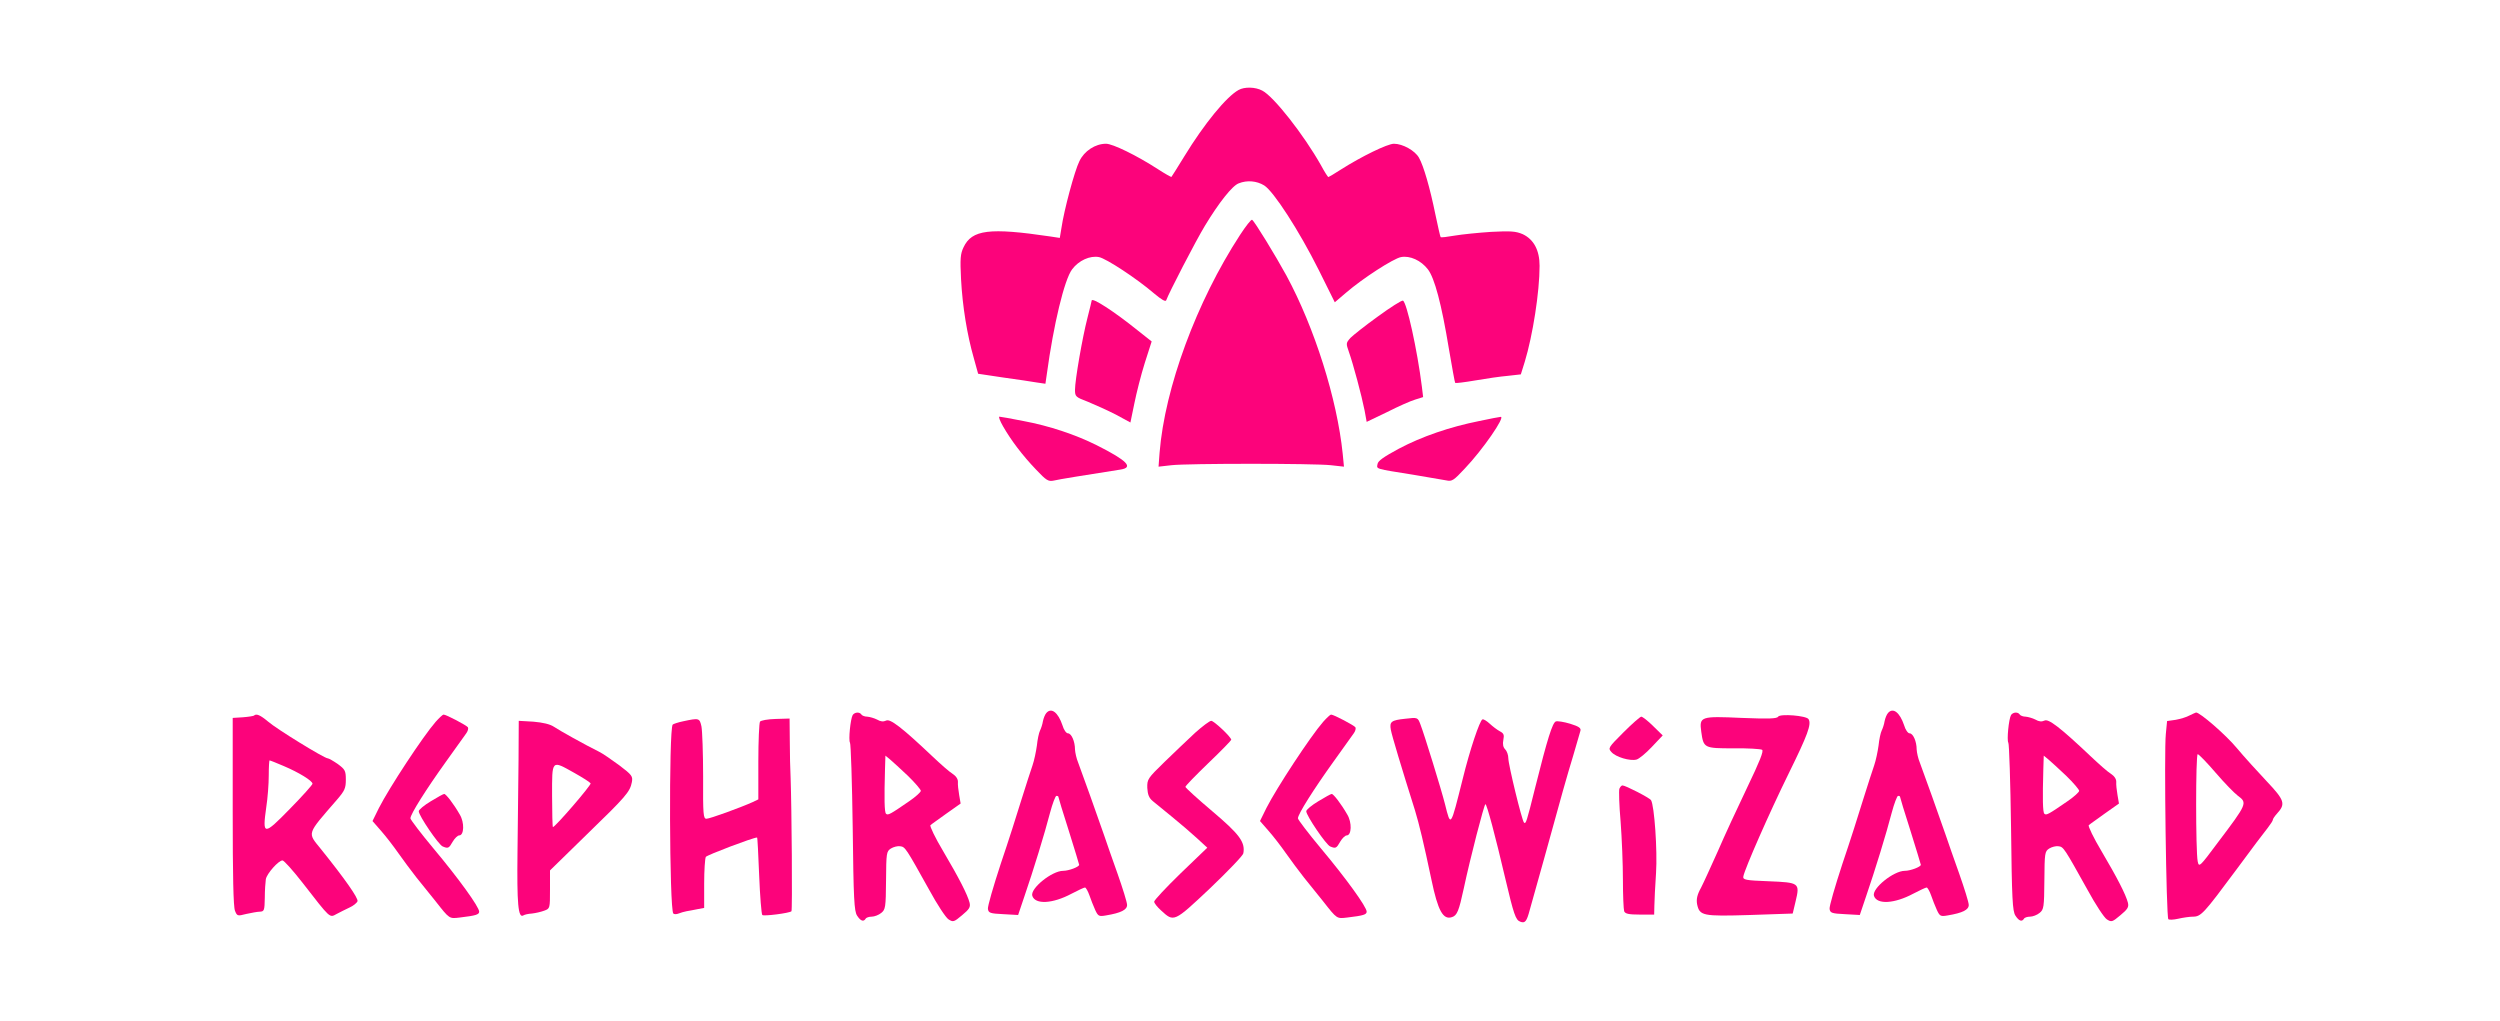
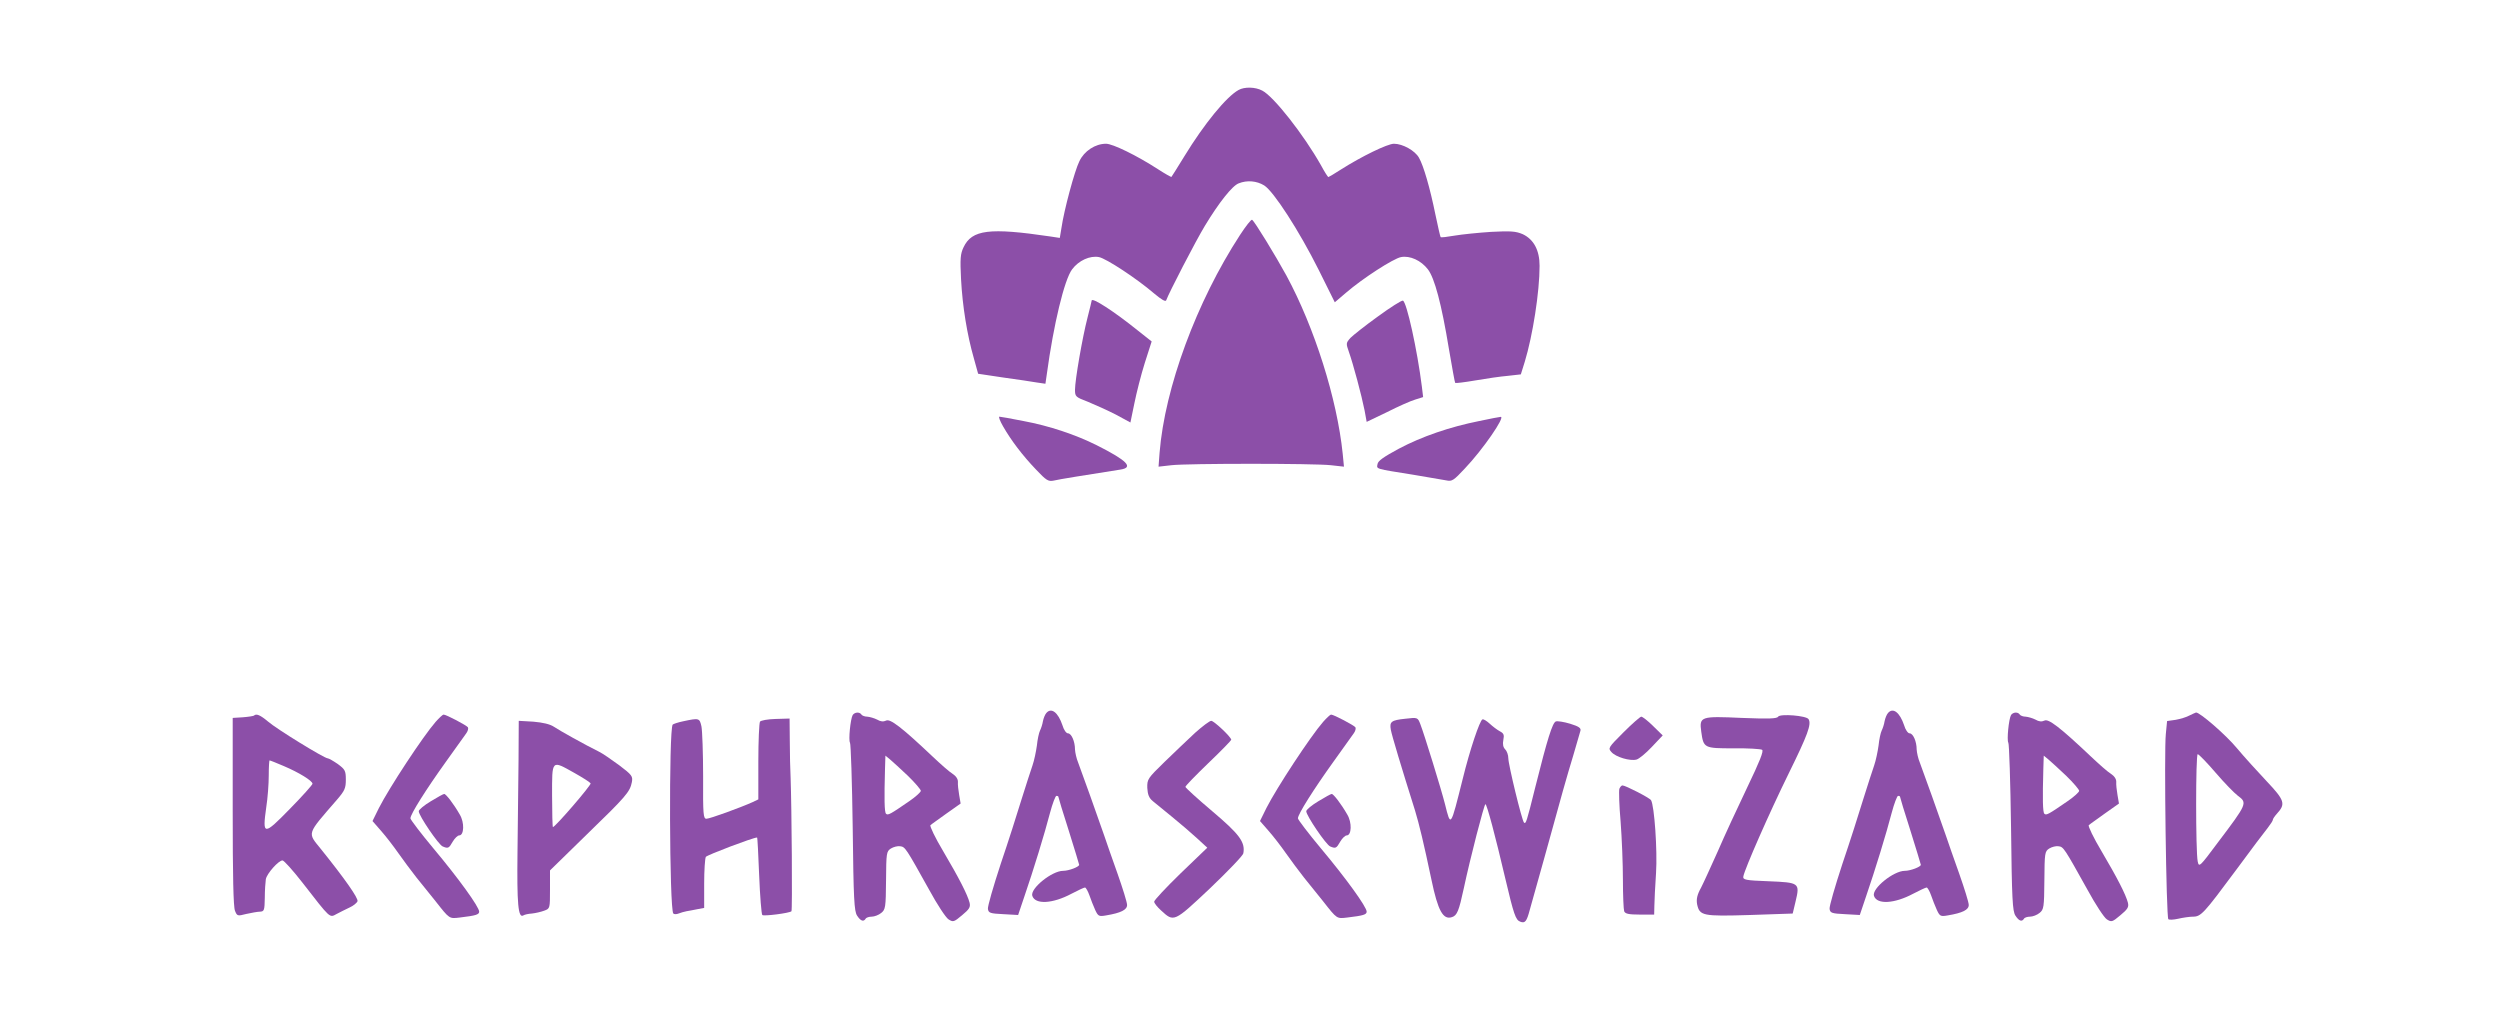
<svg xmlns="http://www.w3.org/2000/svg" version="1.0" width="1200pt" height="490pt" viewBox="0 0 1200 490" preserveAspectRatio="xMidYMid meet">
-   <g transform="translate(0,490) scale(0.1,-0.1)" fill="#fc037b" stroke="none">
+   <g transform="translate(0,490) scale(0.1,-0.1)" fill="#8C4FA8" stroke="none">
    <path d="M5945 4468 c-58 -32 -164 -161 -260 -318 -32 -52 -60 -97 -62 -99 -1 -2 -31 15 -65 37 -102 66 -217 122 -249 122 -52 0 -105 -35 -128 -84 -23 -46 -74 -236 -86 -320 l-8 -48 -46 7 c-291 43 -376 33 -416 -52 -15 -31 -17 -54 -12 -153 7 -131 29 -266 61 -378 l21 -76 120 -18 c66 -9 139 -20 162 -24 l41 -6 7 48 c32 236 84 452 121 501 32 43 86 67 129 59 35 -7 180 -102 264 -174 37 -31 56 -42 59 -33 11 32 141 284 186 358 66 109 131 192 162 203 40 16 86 12 122 -10 45 -28 167 -216 262 -406 l77 -155 54 46 c80 69 227 164 264 171 43 8 96 -16 129 -59 32 -42 65 -164 101 -383 15 -87 28 -161 30 -162 2 -2 45 3 97 12 51 9 121 19 156 22 l62 7 19 61 c38 125 71 334 71 460 0 75 -28 127 -81 152 -33 14 -57 16 -152 11 -61 -4 -140 -12 -175 -18 -35 -6 -65 -10 -67 -7 -2 2 -13 51 -25 108 -26 128 -57 235 -79 273 -19 34 -78 67 -120 67 -31 0 -156 -61 -255 -124 -31 -20 -58 -36 -60 -36 -2 0 -19 26 -36 58 -82 145 -226 329 -281 357 -33 18 -86 19 -114 3z" />
    <path d="M5952 3772 c-209 -321 -361 -734 -386 -1045 l-5 -67 62 7 c79 9 682 9 765 0 l63 -7 -6 62 c-27 263 -135 605 -270 855 -52 95 -153 261 -165 268 -4 3 -30 -30 -58 -73z" />
    <path d="M5240 3457 c0 -2 -9 -39 -20 -82 -25 -97 -60 -300 -60 -346 0 -33 3 -35 63 -58 34 -14 94 -41 133 -61 l70 -38 19 92 c10 50 32 137 50 194 l33 103 -67 53 c-113 91 -221 161 -221 143z" />
    <path d="M6614 3381 c-60 -43 -119 -90 -132 -103 -21 -24 -22 -26 -7 -68 20 -56 61 -209 75 -280 l10 -55 98 47 c53 27 114 54 135 60 l38 12 -6 50 c-22 176 -73 407 -91 413 -6 2 -60 -32 -120 -76z" />
    <path d="M4815 2853 c39 -68 93 -139 158 -207 49 -52 59 -58 84 -53 23 6 156 27 321 53 65 10 33 43 -114 117 -102 51 -228 93 -351 116 -59 12 -112 21 -116 21 -5 0 3 -21 18 -47z" />
    <path d="M7100 2879 c-140 -28 -275 -74 -386 -133 -72 -39 -100 -58 -102 -74 -4 -24 -15 -21 173 -51 72 -12 143 -24 158 -27 26 -6 35 0 88 57 86 90 197 251 172 248 -5 0 -51 -9 -103 -20z" />
    <path d="M5022 1477 c-6 -7 -13 -24 -16 -39 -2 -14 -9 -35 -14 -45 -5 -10 -12 -42 -15 -72 -4 -29 -13 -72 -21 -95 -8 -22 -31 -95 -52 -161 -20 -66 -65 -207 -101 -313 -35 -107 -63 -203 -61 -215 3 -19 10 -22 74 -25 l71 -4 30 89 c43 125 98 304 123 401 12 45 26 82 31 82 5 0 9 -2 9 -4 0 -3 22 -76 50 -163 27 -87 50 -161 50 -164 0 -10 -50 -29 -77 -29 -54 0 -159 -85 -148 -120 14 -43 98 -38 188 10 31 16 60 30 65 30 4 0 14 -17 21 -37 7 -21 20 -53 28 -71 14 -30 18 -32 52 -26 72 12 101 27 101 50 0 13 -21 80 -46 151 -25 70 -54 153 -64 183 -26 76 -109 308 -125 350 -8 19 -14 47 -15 62 0 39 -17 78 -34 78 -8 0 -20 17 -26 38 -21 63 -54 88 -78 59z" />
    <path d="M9062 1477 c-6 -7 -13 -24 -16 -39 -2 -14 -9 -35 -14 -45 -5 -10 -12 -42 -15 -72 -4 -29 -13 -72 -21 -95 -8 -22 -31 -95 -52 -161 -20 -66 -65 -207 -101 -313 -35 -107 -63 -203 -61 -215 3 -19 10 -22 74 -25 l71 -4 30 89 c43 125 98 304 123 401 12 45 26 82 31 82 5 0 9 -2 9 -4 0 -3 22 -76 50 -163 27 -87 50 -161 50 -164 0 -10 -50 -29 -77 -29 -54 0 -159 -85 -148 -120 14 -43 98 -38 188 10 31 16 60 30 65 30 4 0 14 -17 21 -37 7 -21 20 -53 28 -71 14 -30 18 -32 52 -26 72 12 101 27 101 50 0 13 -21 80 -46 151 -25 70 -54 153 -64 183 -26 76 -109 308 -125 350 -8 19 -14 47 -15 62 0 39 -17 78 -34 78 -8 0 -20 17 -26 38 -21 63 -54 88 -78 59z" />
    <path d="M4093 1468 c-11 -19 -21 -122 -13 -133 4 -5 10 -189 13 -407 4 -346 7 -401 21 -423 17 -26 31 -31 41 -15 3 6 17 10 29 10 13 0 34 8 46 18 20 16 22 26 23 156 1 132 2 139 23 153 13 8 33 13 45 11 24 -3 27 -8 139 -209 38 -70 80 -134 93 -142 22 -14 26 -13 65 20 35 29 41 39 36 60 -10 39 -51 119 -126 246 -39 65 -66 122 -62 126 5 5 40 29 77 56 l68 48 -7 41 c-4 22 -7 51 -6 62 1 14 -9 29 -26 40 -15 9 -58 47 -97 84 -147 139 -203 182 -222 171 -13 -6 -26 -5 -43 5 -14 7 -35 13 -47 14 -12 0 -25 5 -28 10 -9 14 -32 12 -42 -2z m265 -292 c34 -33 62 -66 62 -72 0 -6 -25 -29 -56 -50 -90 -62 -102 -69 -111 -60 -8 7 -9 72 -5 215 l2 64 23 -19 c12 -10 50 -45 85 -78z" />
    <path d="M9653 1468 c-11 -19 -21 -122 -13 -133 4 -5 10 -189 13 -407 4 -346 7 -401 21 -423 17 -26 31 -31 41 -15 3 6 17 10 29 10 13 0 34 8 46 18 20 16 22 26 23 156 1 132 2 139 23 153 13 8 33 13 45 11 24 -3 27 -8 139 -209 38 -70 80 -134 93 -142 22 -14 26 -13 65 20 35 29 41 39 36 60 -10 39 -51 119 -126 246 -39 65 -66 122 -62 126 5 5 40 29 77 56 l68 48 -7 41 c-4 22 -7 51 -6 62 1 14 -9 29 -26 40 -15 9 -58 47 -97 84 -147 139 -203 182 -222 171 -13 -6 -26 -5 -43 5 -14 7 -35 13 -47 14 -12 0 -25 5 -28 10 -9 14 -32 12 -42 -2z m265 -292 c34 -33 62 -66 62 -72 0 -6 -25 -29 -56 -50 -90 -62 -102 -69 -111 -60 -8 7 -9 72 -5 215 l2 64 23 -19 c12 -10 50 -45 85 -78z" />
    <path d="M10510 1466 c-14 -8 -44 -17 -66 -21 l-42 -6 -6 -62 c-9 -81 2 -879 12 -889 4 -4 25 -3 47 2 22 5 54 10 71 10 39 0 52 15 208 225 69 94 137 184 151 201 14 18 25 35 25 40 0 4 9 17 19 28 43 47 38 64 -49 156 -44 47 -109 118 -143 159 -53 64 -178 172 -196 171 -3 -1 -17 -7 -31 -14z m125 -275 c42 -49 90 -98 106 -110 47 -35 47 -37 -96 -226 -87 -117 -90 -119 -96 -90 -10 48 -10 515 0 515 5 0 44 -40 86 -89z" />
    <path d="M1219 1465 c-3 -2 -27 -6 -54 -8 l-48 -3 0 -449 c0 -308 3 -458 11 -477 10 -25 12 -26 54 -15 24 5 53 11 66 11 20 1 22 6 23 66 0 36 3 76 5 90 5 27 61 90 80 90 7 0 50 -48 96 -107 136 -175 129 -169 164 -150 16 9 44 22 62 31 18 8 35 22 38 30 5 14 -61 108 -176 251 -65 81 -70 66 78 237 37 43 42 55 42 96 0 43 -4 49 -39 75 -22 15 -43 27 -48 27 -16 0 -246 141 -287 177 -37 31 -56 39 -67 28z m143 -242 c73 -31 138 -71 138 -85 0 -5 -49 -60 -109 -121 -126 -129 -132 -128 -113 8 7 44 12 113 12 153 0 40 2 72 4 72 3 0 33 -12 68 -27z" />
    <path d="M2091 1435 c-61 -70 -222 -315 -272 -413 l-31 -63 41 -47 c23 -26 60 -74 83 -107 23 -33 62 -85 87 -117 25 -31 66 -82 91 -113 69 -88 66 -85 118 -79 76 9 92 14 92 28 0 23 -100 161 -219 303 -61 73 -111 139 -111 145 0 20 76 140 170 271 47 65 91 127 98 137 8 11 11 23 8 29 -6 9 -104 61 -117 61 -4 0 -21 -16 -38 -35z" />
    <path d="M6351 1435 c-61 -70 -222 -315 -272 -413 l-31 -63 41 -47 c23 -26 60 -74 83 -107 23 -33 62 -85 87 -117 25 -31 66 -82 91 -113 69 -88 66 -85 118 -79 76 9 92 14 92 28 0 23 -100 161 -219 303 -61 73 -111 139 -111 145 0 20 76 140 170 271 47 65 91 127 98 137 8 11 11 23 8 29 -6 9 -104 61 -117 61 -4 0 -21 -16 -38 -35z" />
    <path d="M8535 1460 c-6 -10 -46 -11 -174 -6 -198 9 -205 7 -195 -66 11 -79 13 -80 155 -80 69 1 130 -3 137 -7 9 -5 -11 -55 -72 -182 -46 -96 -109 -232 -140 -304 -32 -71 -68 -151 -81 -176 -19 -34 -23 -55 -19 -79 12 -56 26 -59 254 -52 l205 7 14 59 c21 88 18 90 -130 96 -111 4 -124 7 -121 23 6 35 125 306 218 495 91 185 110 236 95 260 -10 17 -136 27 -146 12z" />
    <path d="M6745 1450 c-67 -7 -76 -14 -69 -53 5 -28 52 -184 116 -387 20 -66 42 -157 79 -333 31 -149 56 -194 99 -179 24 8 33 30 56 137 31 146 98 405 104 405 7 0 48 -154 95 -355 41 -174 50 -201 72 -209 23 -9 31 0 46 57 8 28 40 144 72 257 82 298 103 373 137 485 16 55 31 108 34 117 4 13 -7 21 -49 34 -30 9 -61 14 -69 11 -16 -6 -40 -81 -99 -317 -42 -169 -45 -177 -54 -168 -10 10 -75 278 -75 308 0 16 -7 35 -15 43 -10 10 -13 25 -9 45 5 25 2 32 -17 42 -13 7 -34 23 -48 36 -14 13 -30 23 -35 21 -13 -4 -61 -147 -95 -286 -59 -235 -57 -233 -85 -121 -17 68 -99 334 -118 383 -13 34 -13 34 -73 27z" />
    <path d="M7793 1385 c-74 -74 -75 -76 -58 -95 21 -24 89 -44 120 -36 12 3 45 30 74 61 l52 55 -46 45 c-25 25 -51 45 -57 45 -5 0 -44 -34 -85 -75z" />
    <path d="M3280 1438 c-25 -5 -48 -13 -51 -16 -19 -21 -16 -888 3 -907 4 -4 15 -4 25 0 10 4 27 9 38 11 11 2 35 6 53 10 l32 6 0 117 c0 64 4 121 8 128 6 9 227 93 246 93 2 0 6 -82 10 -182 4 -101 11 -186 15 -190 6 -7 131 9 140 18 5 4 1 501 -4 639 -2 39 -4 119 -4 178 l-1 108 -67 -2 c-38 -1 -71 -7 -75 -13 -4 -6 -8 -92 -8 -192 l0 -181 -27 -13 c-60 -27 -206 -80 -222 -80 -15 0 -17 18 -16 203 0 111 -4 219 -8 240 -9 41 -12 41 -87 25z" />
    <path d="M2489 1253 c-1 -104 -3 -303 -5 -443 -3 -248 3 -319 28 -304 6 4 24 8 41 9 18 2 44 8 60 14 27 10 27 11 27 102 l0 91 175 171 c190 184 209 206 218 253 5 28 1 34 -61 81 -37 27 -80 57 -97 65 -67 33 -192 103 -217 120 -18 12 -52 20 -98 24 l-70 4 -1 -187z m268 -63 c39 -22 74 -44 78 -50 5 -7 -170 -210 -181 -210 -2 0 -4 68 -4 150 0 176 -4 172 107 110z" />
    <path d="M5737 1383 c-34 -32 -100 -94 -147 -140 -81 -79 -84 -83 -83 -125 2 -32 8 -48 26 -63 13 -11 55 -45 93 -76 38 -31 92 -77 119 -102 l50 -46 -128 -123 c-70 -68 -127 -129 -127 -136 0 -7 15 -26 33 -42 62 -57 61 -58 235 106 86 82 159 158 160 168 10 54 -19 92 -149 202 -71 60 -129 113 -129 117 0 5 50 56 110 114 61 58 110 109 110 112 0 13 -83 91 -96 91 -8 0 -42 -26 -77 -57z" />
    <path d="M7773 1114 c-3 -8 -1 -80 6 -159 6 -79 11 -204 11 -278 0 -75 3 -142 6 -151 5 -12 21 -16 75 -16 l69 0 1 43 c0 23 4 94 8 157 7 107 -8 323 -24 349 -6 11 -123 71 -137 71 -5 0 -11 -7 -15 -16z" />
    <path d="M2068 1054 c-32 -19 -58 -41 -58 -48 0 -21 96 -162 115 -169 26 -11 30 -9 48 23 10 17 24 30 31 30 24 0 26 62 3 100 -29 51 -67 100 -75 99 -4 0 -33 -16 -64 -35z" />
    <path d="M6328 1054 c-32 -19 -58 -41 -58 -48 0 -21 96 -162 115 -169 26 -11 30 -9 48 23 10 17 24 30 31 30 24 0 26 62 3 100 -29 51 -67 100 -75 99 -4 0 -33 -16 -64 -35z" />
  </g>
</svg>
